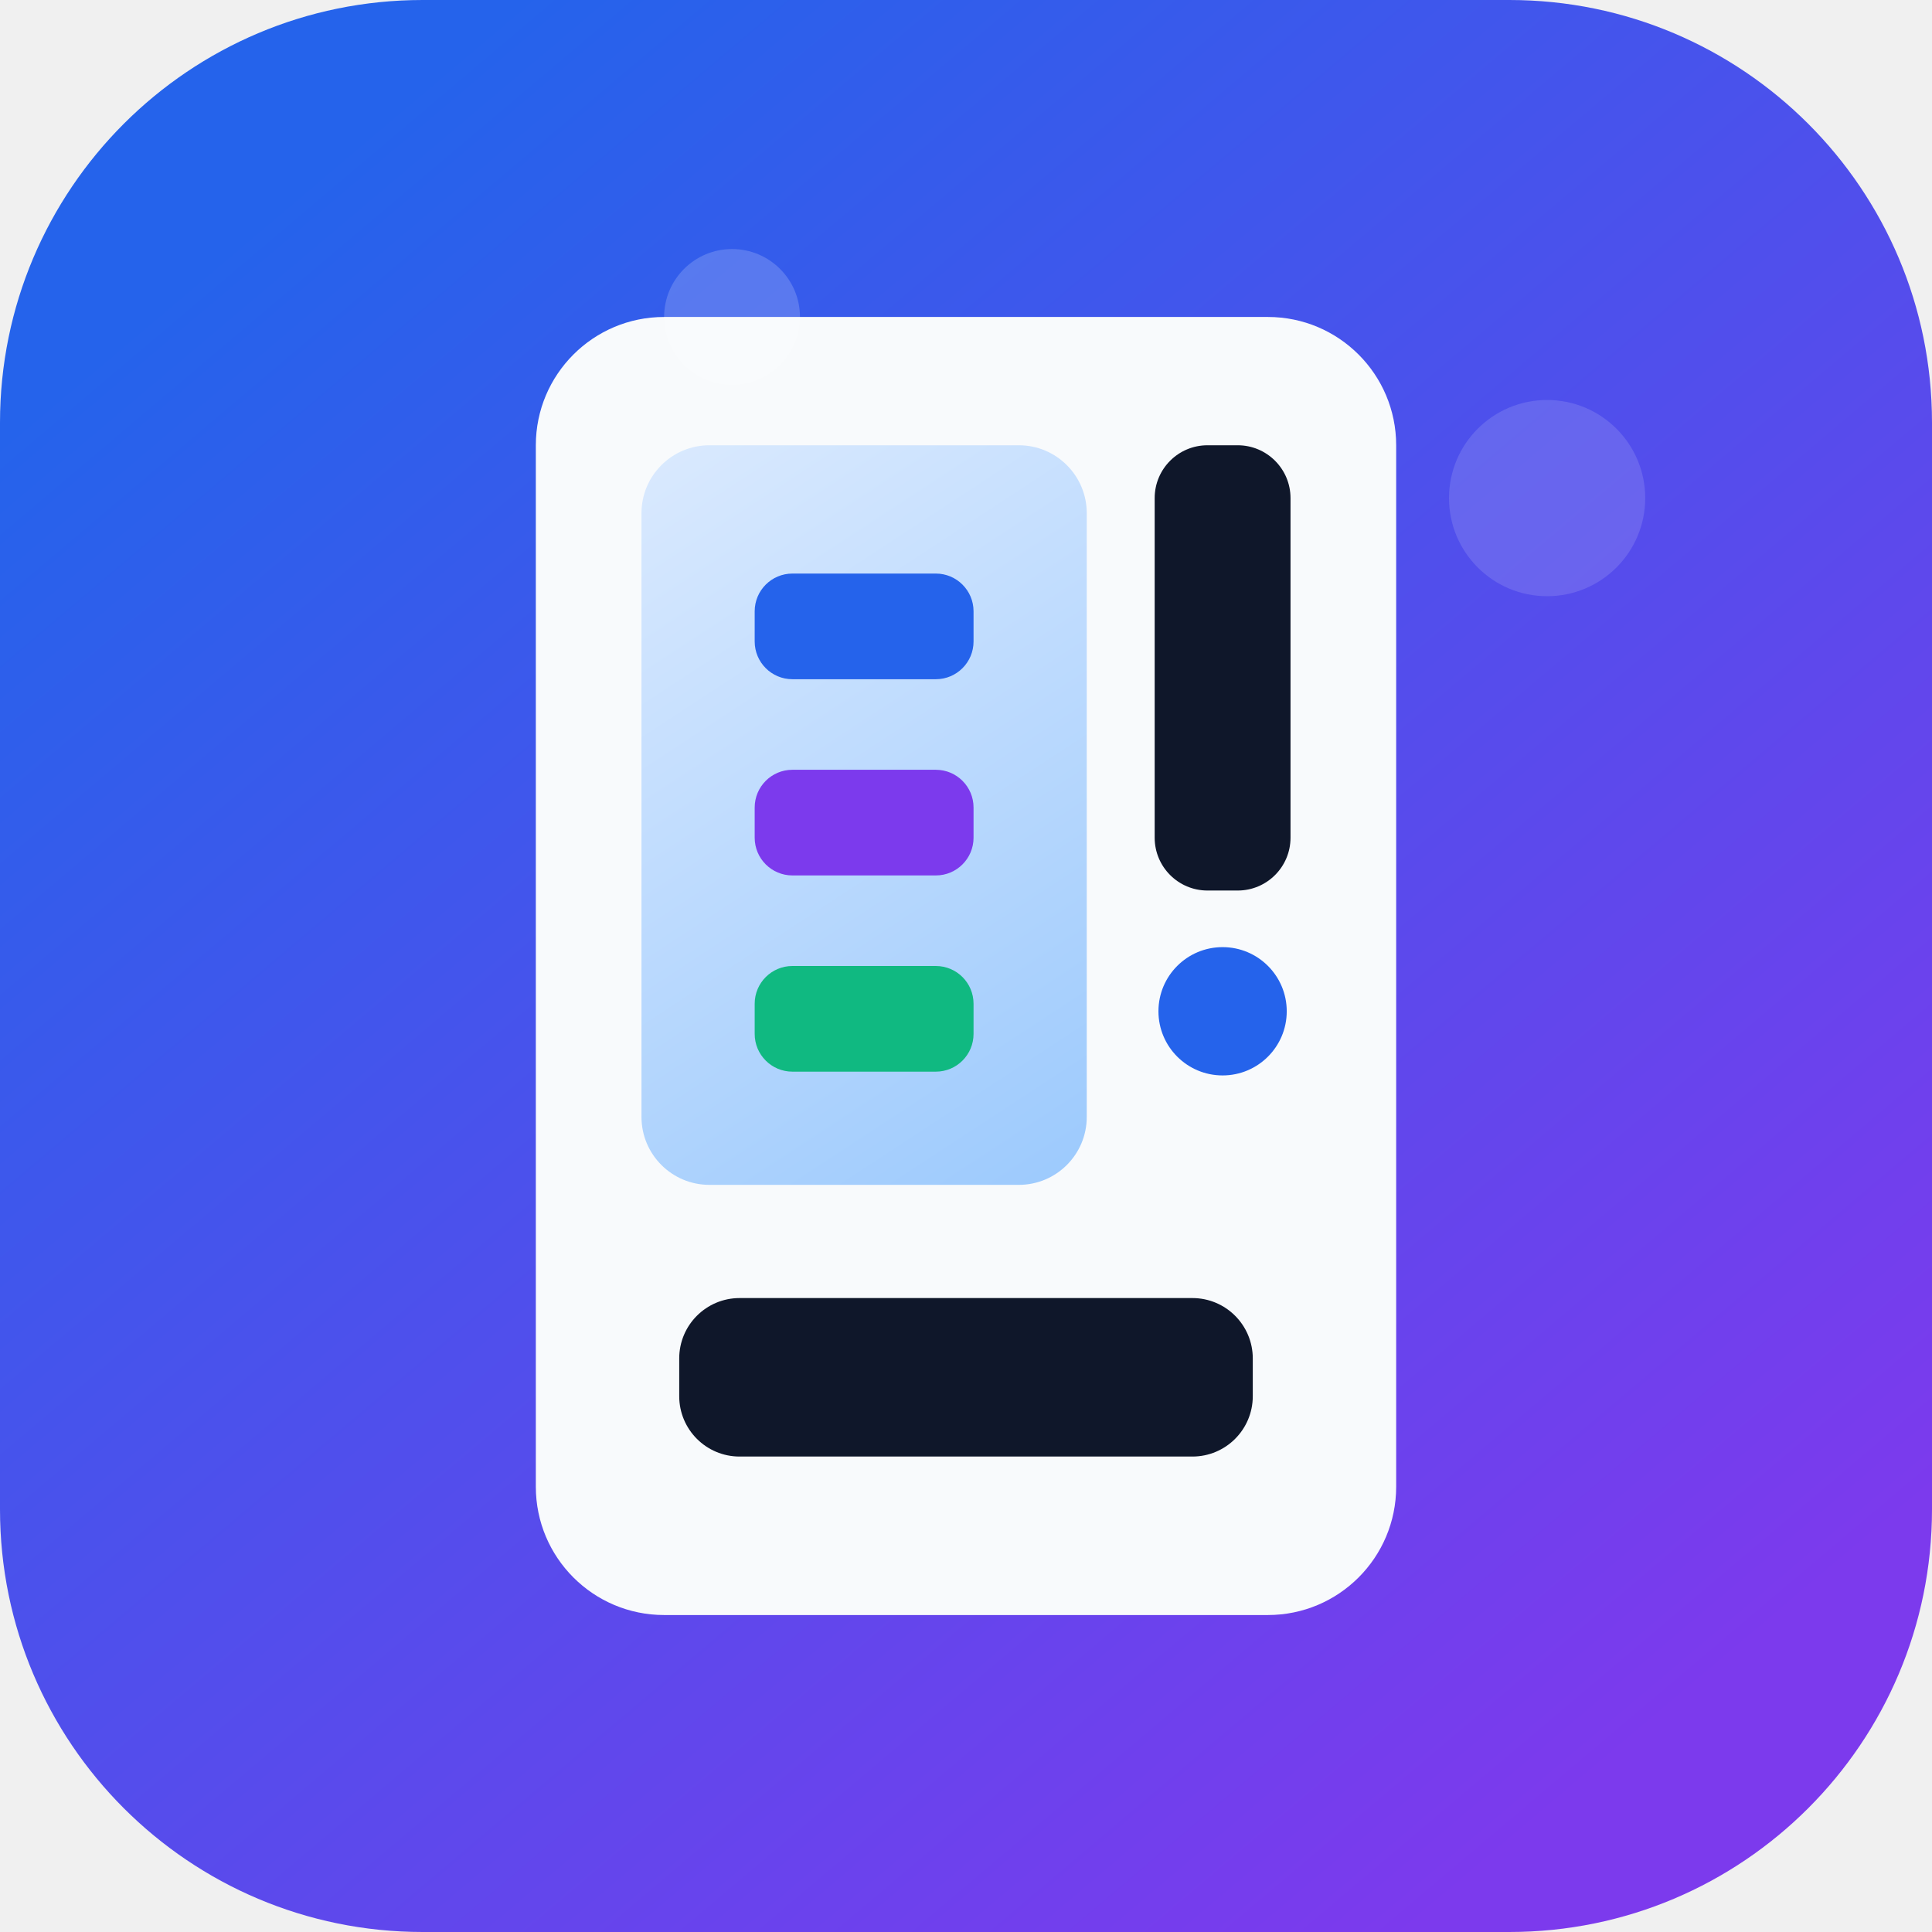
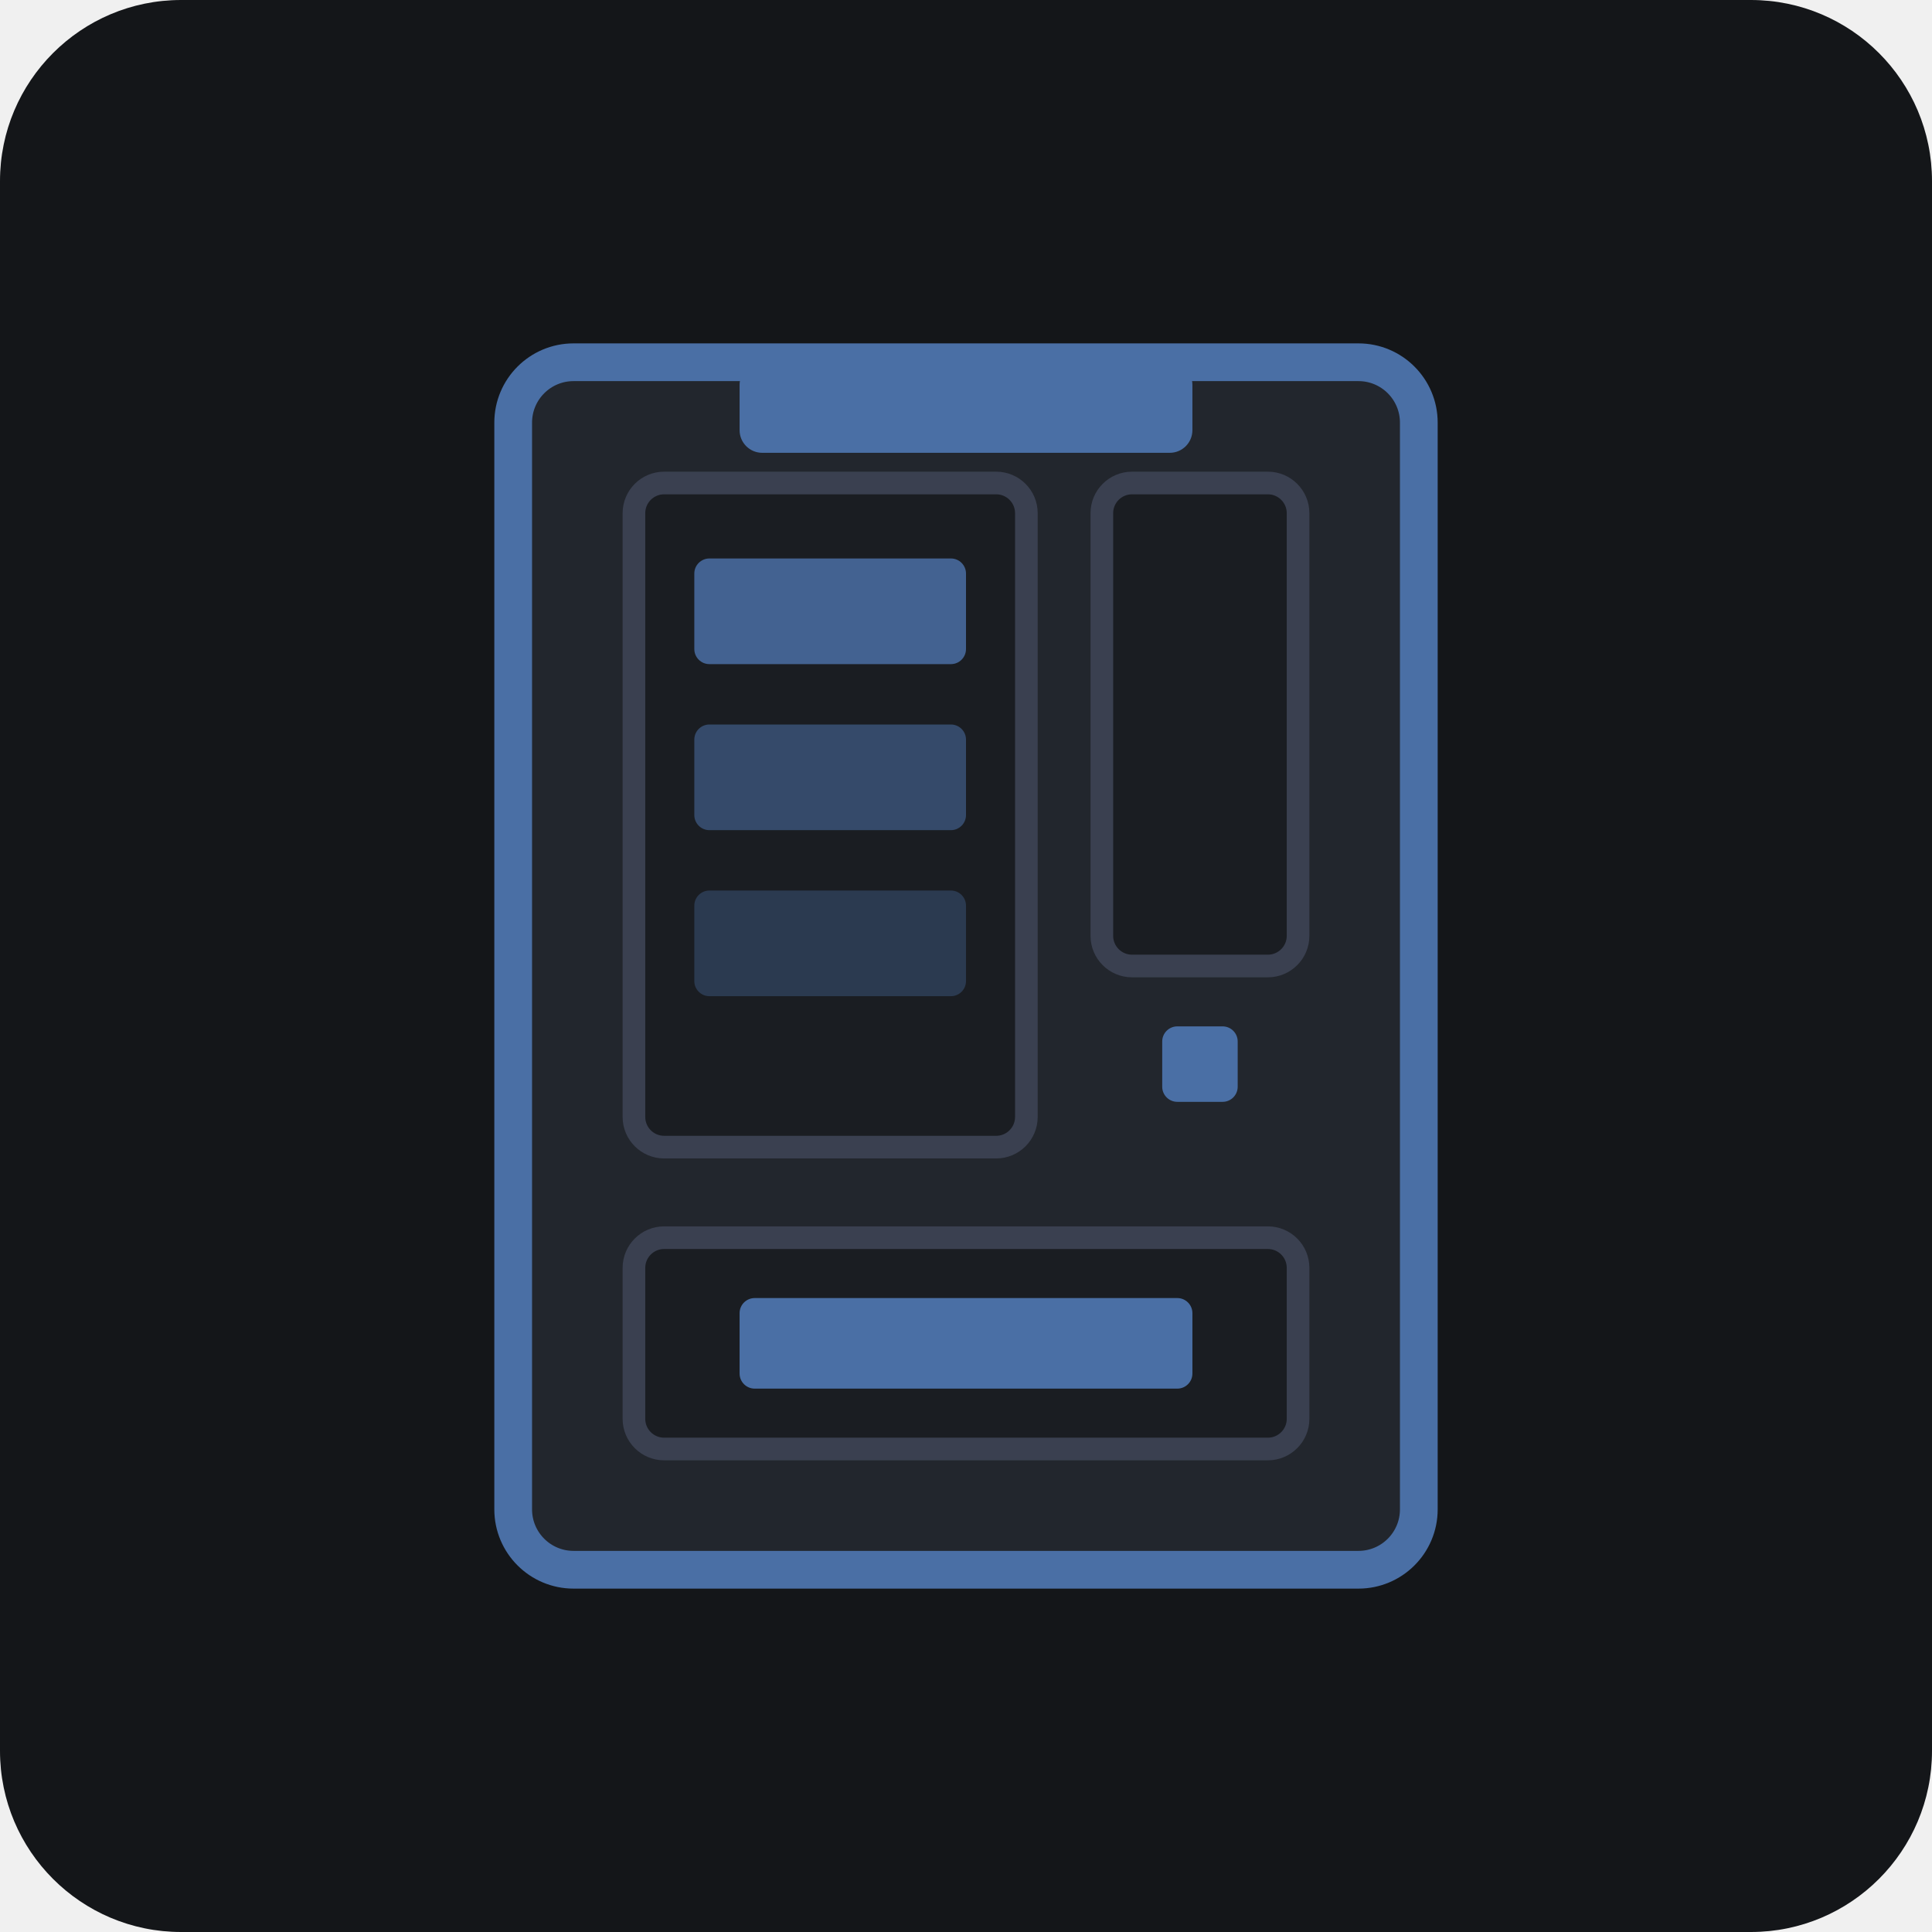
- <svg xmlns="http://www.w3.org/2000/svg" viewBox="0 0 512 512" role="img" aria-label="Vending survey icon">
-   <defs>
-     <linearGradient id="bg" x1="80" y1="48" x2="432" y2="464" gradientUnits="userSpaceOnUse">
-       <stop offset="0" stop-color="#2563eb" />
-       <stop offset="1" stop-color="#7c3aed" />
-     </linearGradient>
-     <linearGradient id="glass" x1="168" y1="116" x2="312" y2="336" gradientUnits="userSpaceOnUse">
-       <stop offset="0" stop-color="#dbeafe" />
-       <stop offset="1" stop-color="#93c5fd" />
-     </linearGradient>
-   </defs>
-   <rect width="512" height="512" rx="112" fill="url(#bg)" />
-   <rect x="142" y="84" width="228" height="344" rx="34" fill="#f8fafc" />
-   <rect x="170" y="118" width="118" height="196" rx="18" fill="url(#glass)" />
-   <rect x="306" y="118" width="36" height="118" rx="14" fill="#0f172a" />
-   <circle cx="324" cy="268" r="17" fill="#2563eb" />
-   <rect x="180" y="344" width="152" height="42" rx="16" fill="#0f172a" />
-   <rect x="200" y="152" width="58" height="28" rx="10" fill="#2563eb" />
-   <rect x="200" y="204" width="58" height="28" rx="10" fill="#7c3aed" />
-   <rect x="200" y="256" width="58" height="28" rx="10" fill="#10b981" />
-   <circle cx="194" cy="84" r="18" fill="#ffffff" opacity="0.18" />
-   <circle cx="410" cy="132" r="26" fill="#ffffff" opacity="0.13" />
+ <svg xmlns="http://www.w3.org/2000/svg" viewBox="0 0 512 512" role="img" aria-label="Vending site survey">
+   <rect width="512" height="512" rx="48" fill="#141619" />
+   <rect x="136" y="96" width="240" height="320" rx="16" fill="#22262d" stroke="#4a6fa5" stroke-width="10" />
+   <rect x="168" y="128" width="104" height="176" rx="8" fill="#1a1d22" stroke="#3a4050" stroke-width="6" />
+   <rect x="184" y="148" width="72" height="28" rx="4" fill="#4a6fa5" opacity="0.85" />
+   <rect x="184" y="192" width="72" height="28" rx="4" fill="#4a6fa5" opacity="0.55" />
+   <rect x="184" y="236" width="72" height="28" rx="4" fill="#4a6fa5" opacity="0.35" />
+   <rect x="292" y="128" width="52" height="128" rx="8" fill="#1a1d22" stroke="#3a4050" stroke-width="6" />
+   <rect x="308" y="272" width="20" height="20" rx="4" fill="#4a6fa5" />
+   <rect x="168" y="328" width="176" height="56" rx="8" fill="#1a1d22" stroke="#3a4050" stroke-width="6" />
+   <rect x="196" y="344" width="120" height="24" rx="4" fill="#4a6fa5" />
+   <rect x="196" y="96" width="120" height="24" rx="6" fill="#4a6fa5" />
</svg>
